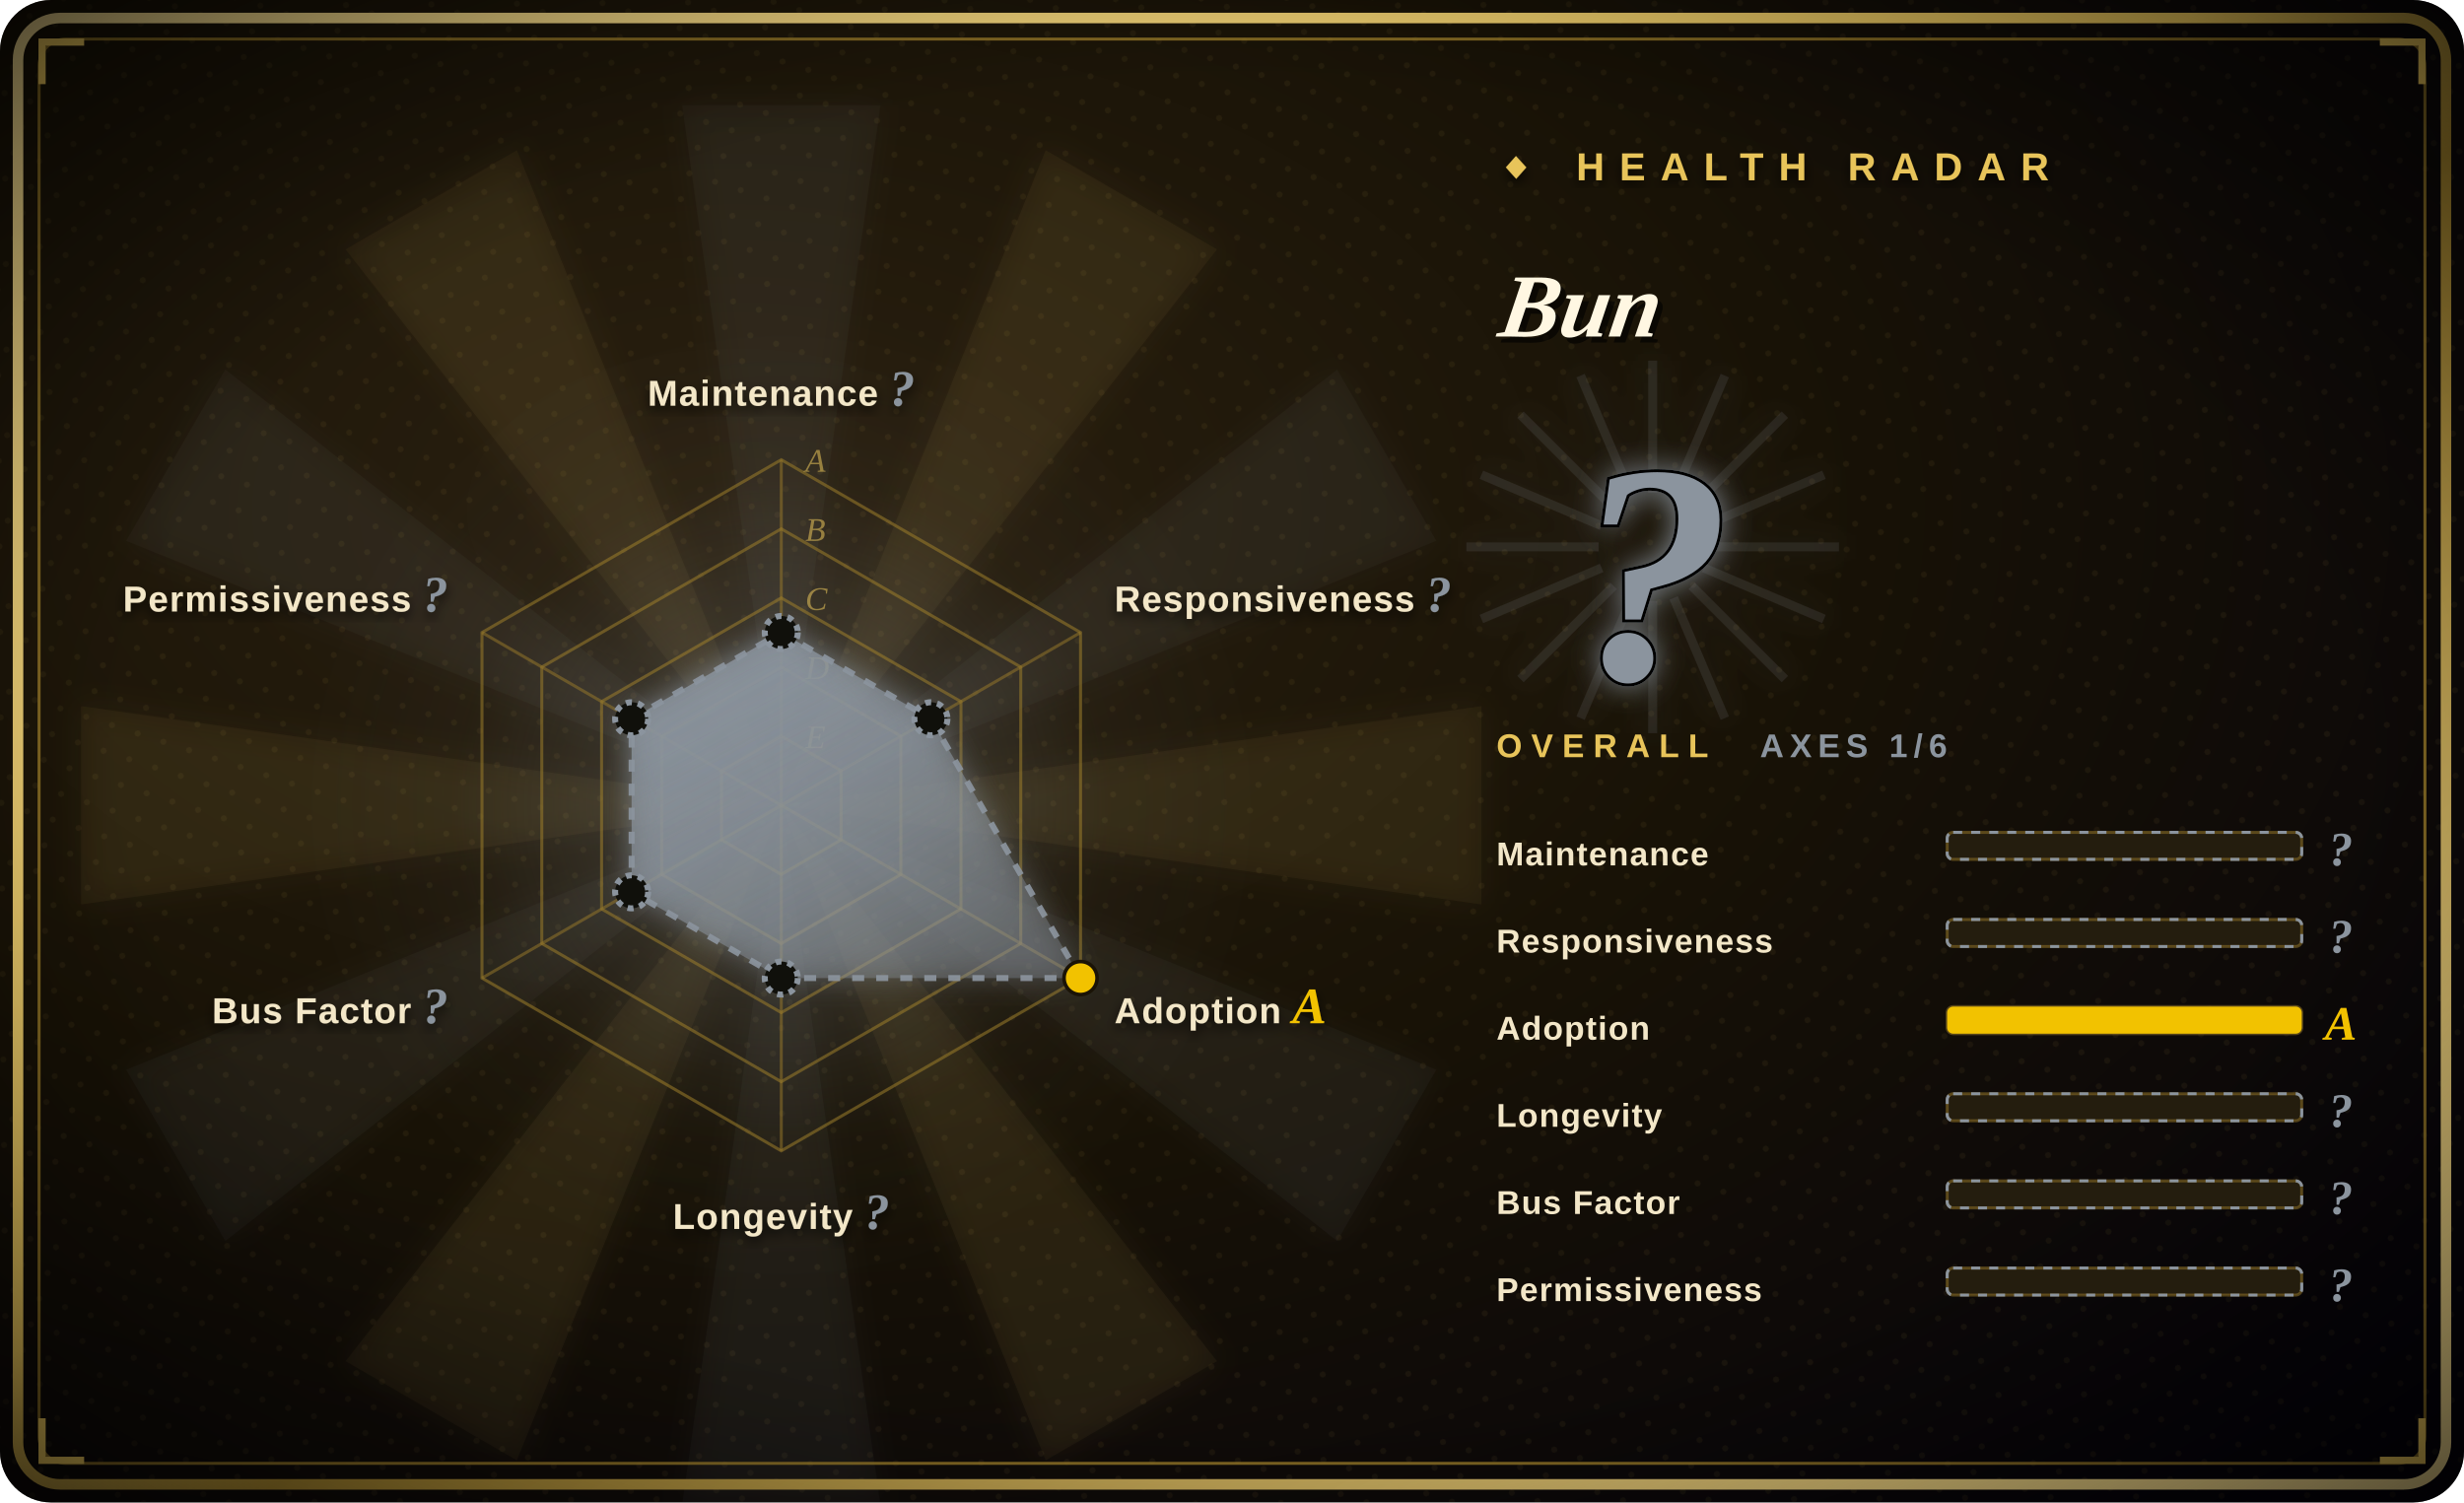
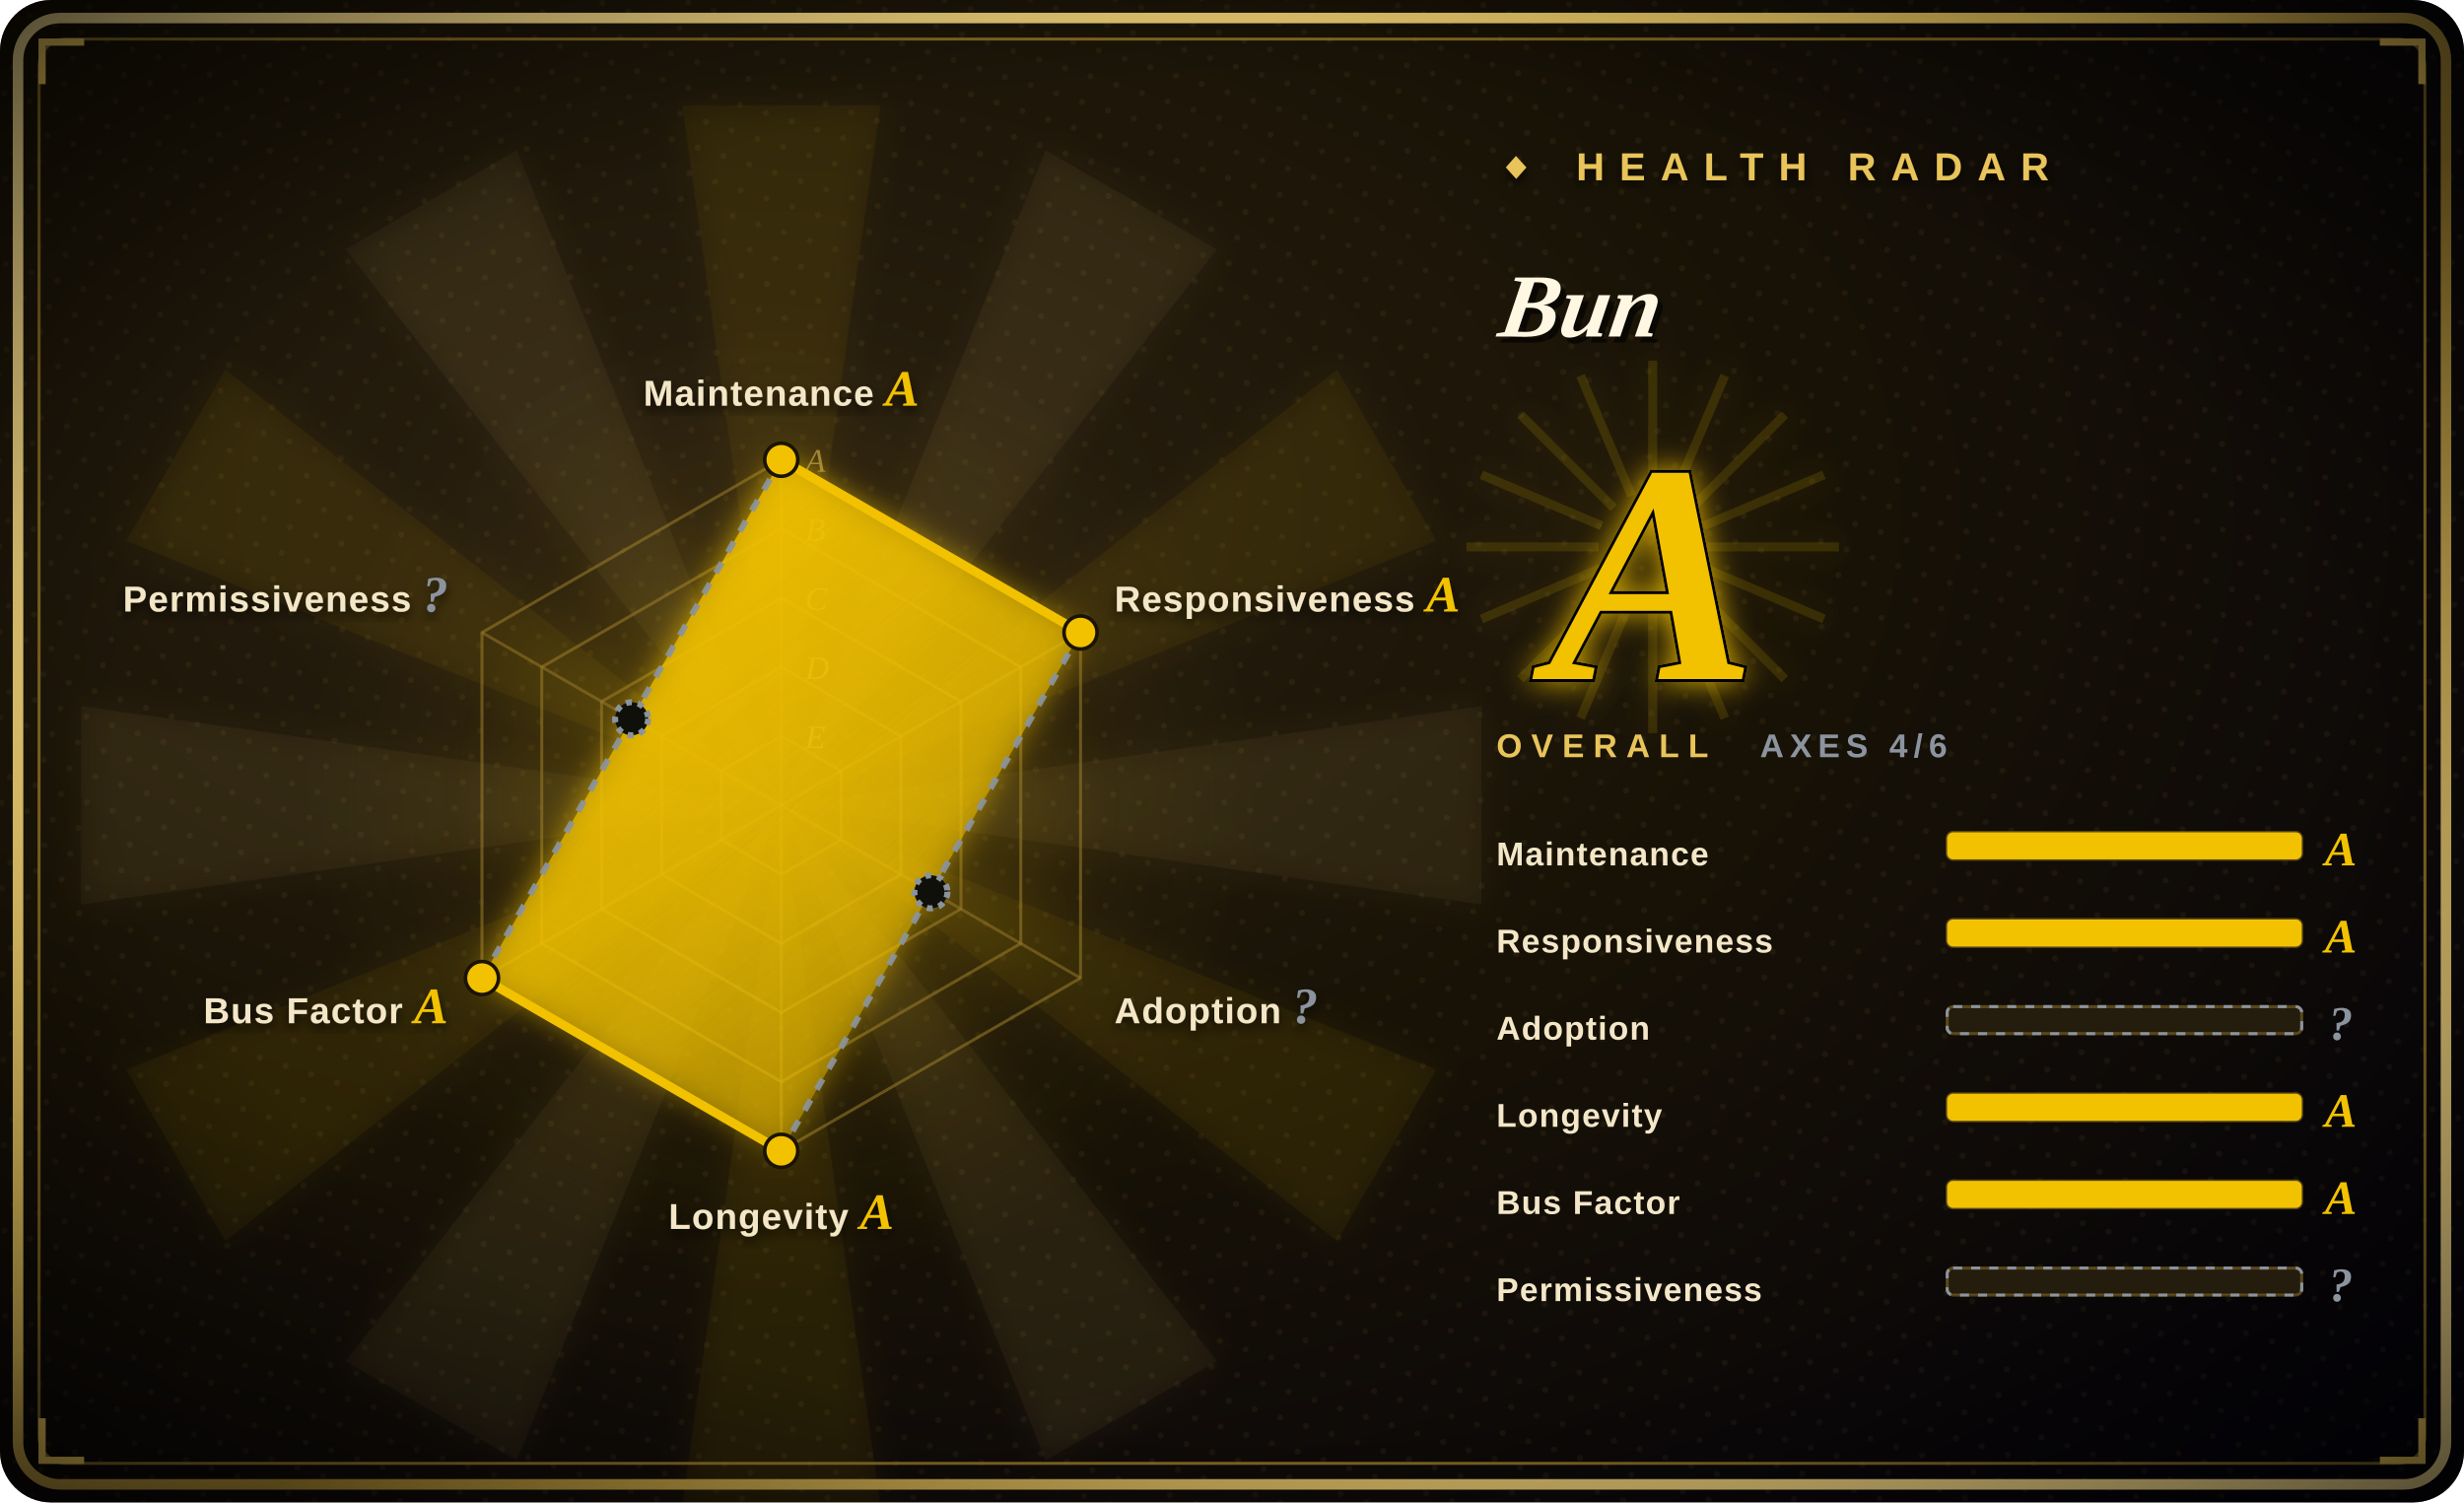
<svg xmlns="http://www.w3.org/2000/svg" width="820" height="500" viewBox="0 0 820 500">
  <defs>
    <radialGradient id="bg" cx="30%" cy="34%" r="90%">
      <stop offset="0%" stop-color="#2a2010" />
      <stop offset="48%" stop-color="#181206" />
      <stop offset="100%" stop-color="#05030a" />
    </radialGradient>
    <radialGradient id="vig" cx="50%" cy="50%" r="72%">
      <stop offset="62%" stop-color="#000000" stop-opacity="0" />
      <stop offset="100%" stop-color="#000000" stop-opacity="0.72" />
    </radialGradient>
    <linearGradient id="frame" x1="0" y1="0" x2="1" y2="1">
      <stop offset="0%" stop-color="#f6dd92" />
      <stop offset="45%" stop-color="#E8C45A" />
      <stop offset="55%" stop-color="#9c7d2a" />
      <stop offset="100%" stop-color="#f6dd92" />
    </linearGradient>
    <linearGradient id="poly" x1="0" y1="0" x2="0.7" y2="1">
-       <stop offset="0%" stop-color="#8B949E" stop-opacity="0.92" />
-       <stop offset="100%" stop-color="#8B949E" stop-opacity="0.34" />
+       <stop offset="0%" stop-color="#F2C200" stop-opacity="0.92" />
+       <stop offset="100%" stop-color="#F2C200" stop-opacity="0.34" />
    </linearGradient>
    <radialGradient id="halo" cx="50%" cy="50%" r="50%">
-       <stop offset="0%" stop-color="#8B949E" stop-opacity="0.34" />
-       <stop offset="68%" stop-color="#8B949E" stop-opacity="0.04" />
-       <stop offset="100%" stop-color="#8B949E" stop-opacity="0" />
+       <stop offset="0%" stop-color="#F2C200" stop-opacity="0.34" />
+       <stop offset="68%" stop-color="#F2C200" stop-opacity="0.04" />
+       <stop offset="100%" stop-color="#F2C200" stop-opacity="0" />
    </radialGradient>
    <filter id="glow" x="-60%" y="-60%" width="220%" height="220%">
      <feGaussianBlur stdDeviation="5" result="b" />
      <feMerge>
        <feMergeNode in="b" />
        <feMergeNode in="SourceGraphic" />
      </feMerge>
    </filter>
    <filter id="soft" x="-30%" y="-30%" width="160%" height="160%">
      <feDropShadow dx="0" dy="2" stdDeviation="2" flood-color="#000" flood-opacity="0.7" />
    </filter>
    <pattern id="halftone" width="9" height="9" patternUnits="userSpaceOnUse" patternTransform="rotate(18)">
      <circle cx="2" cy="2" r="1" fill="#E8C45A" fill-opacity="0.06" />
    </pattern>
  </defs>
  <rect width="820" height="500" rx="17" fill="url(#bg)" />
  <rect width="820" height="500" rx="17" fill="url(#halftone)" />
  <g opacity="0.5" filter="url(#glow)">
    <path d="M260,268 L493,235 L493,301 Z" fill="#E8C45A" fill-opacity="0.10" />
-     <path d="M260,268 L478,356 L445,413 Z" fill="#8B949E" fill-opacity="0.10" />
+     <path d="M260,268 L478,356 L445,413 Z" fill="#F2C200" fill-opacity="0.10" />
    <path d="M260,268 L405,453 L348,486 Z" fill="#E8C45A" fill-opacity="0.10" />
-     <path d="M260,268 L293,501 L227,501 Z" fill="#8B949E" fill-opacity="0.10" />
+     <path d="M260,268 L293,501 L227,501 Z" fill="#F2C200" fill-opacity="0.10" />
    <path d="M260,268 L172,486 L115,453 Z" fill="#E8C45A" fill-opacity="0.10" />
-     <path d="M260,268 L75,413 L42,356 Z" fill="#8B949E" fill-opacity="0.10" />
+     <path d="M260,268 L75,413 L42,356 Z" fill="#F2C200" fill-opacity="0.10" />
    <path d="M260,268 L27,301 L27,235 Z" fill="#E8C45A" fill-opacity="0.10" />
-     <path d="M260,268 L42,180 L75,123 Z" fill="#8B949E" fill-opacity="0.10" />
+     <path d="M260,268 L42,180 L75,123 Z" fill="#F2C200" fill-opacity="0.10" />
    <path d="M260,268 L115,83 L172,50 Z" fill="#E8C45A" fill-opacity="0.10" />
-     <path d="M260,268 L227,35 L293,35 Z" fill="#8B949E" fill-opacity="0.10" />
+     <path d="M260,268 L227,35 L293,35 Z" fill="#F2C200" fill-opacity="0.10" />
    <path d="M260,268 L348,50 L405,83 Z" fill="#E8C45A" fill-opacity="0.10" />
-     <path d="M260,268 L445,123 L478,180 Z" fill="#8B949E" fill-opacity="0.10" />
+     <path d="M260,268 L445,123 L478,180 Z" fill="#F2C200" fill-opacity="0.10" />
  </g>
  <circle cx="260" cy="268" r="161" fill="url(#halo)" />
  <rect x="6" y="6" width="808" height="488" rx="14" fill="none" stroke="url(#frame)" stroke-width="3.5" />
  <rect x="13" y="13" width="794" height="474" rx="9" fill="none" stroke="#9c7d2a" stroke-width="1" stroke-opacity="0.8" />
  <path d="M14,28 L14,14 L28,14" fill="none" stroke="#E8C45A" stroke-width="2.4" />
  <path d="M806,28 L806,14 L792,14" fill="none" stroke="#E8C45A" stroke-width="2.4" />
  <path d="M14,472 L14,486 L28,486" fill="none" stroke="#E8C45A" stroke-width="2.4" />
  <path d="M806,472 L806,486 L792,486" fill="none" stroke="#E8C45A" stroke-width="2.4" />
  <rect width="820" height="500" rx="17" fill="url(#vig)" />
  <polygon points="260.0,153.0 359.6,210.5 359.6,325.5 260.0,383.0 160.4,325.5 160.4,210.5" fill="none" stroke="#9c7d2a" stroke-opacity="0.55" stroke-width="1" />
  <polygon points="260.0,176.0 339.7,222.0 339.7,314.0 260.0,360.0 180.3,314.0 180.3,222.0" fill="none" stroke="#9c7d2a" stroke-opacity="0.55" stroke-width="1" />
  <polygon points="260.0,199.0 319.8,233.5 319.8,302.5 260.0,337.0 200.2,302.5 200.2,233.5" fill="none" stroke="#9c7d2a" stroke-opacity="0.55" stroke-width="1" />
  <polygon points="260.0,222.0 299.8,245.0 299.8,291.0 260.0,314.0 220.2,291.0 220.2,245.0" fill="none" stroke="#9c7d2a" stroke-opacity="0.55" stroke-width="1" />
  <polygon points="260.0,245.0 279.9,256.5 279.9,279.5 260.0,291.0 240.1,279.5 240.1,256.5" fill="none" stroke="#9c7d2a" stroke-opacity="0.55" stroke-width="1" />
  <line x1="260" y1="268" x2="260.0" y2="153.0" stroke="#9c7d2a" stroke-opacity="0.5" stroke-width="1" />
  <line x1="260" y1="268" x2="359.6" y2="210.5" stroke="#9c7d2a" stroke-opacity="0.5" stroke-width="1" />
  <line x1="260" y1="268" x2="359.6" y2="325.5" stroke="#9c7d2a" stroke-opacity="0.5" stroke-width="1" />
  <line x1="260" y1="268" x2="260.0" y2="383.0" stroke="#9c7d2a" stroke-opacity="0.5" stroke-width="1" />
  <line x1="260" y1="268" x2="160.4" y2="325.5" stroke="#9c7d2a" stroke-opacity="0.5" stroke-width="1" />
  <line x1="260" y1="268" x2="160.4" y2="210.5" stroke="#9c7d2a" stroke-opacity="0.5" stroke-width="1" />
  <text x="268" y="157.0" font-size="11" font-style="italic" fill="#E8C45A" fill-opacity="0.55" font-family="'Georgia','Times New Roman',serif">A</text>
  <text x="268" y="180.0" font-size="11" font-style="italic" fill="#E8C45A" fill-opacity="0.55" font-family="'Georgia','Times New Roman',serif">B</text>
  <text x="268" y="203.0" font-size="11" font-style="italic" fill="#E8C45A" fill-opacity="0.55" font-family="'Georgia','Times New Roman',serif">C</text>
  <text x="268" y="226.0" font-size="11" font-style="italic" fill="#E8C45A" fill-opacity="0.55" font-family="'Georgia','Times New Roman',serif">D</text>
  <text x="268" y="249.0" font-size="11" font-style="italic" fill="#E8C45A" fill-opacity="0.55" font-family="'Georgia','Times New Roman',serif">E</text>
-   <polygon points="260.0,210.5 309.8,239.2 359.6,325.5 260.0,325.5 210.2,296.8 210.2,239.2" fill="url(#poly)" filter="url(#glow)" />
-   <line x1="260.0" y1="210.5" x2="309.8" y2="239.2" stroke="#8B949E" stroke-width="2" stroke-dasharray="4 4" stroke-opacity="0.92" />
-   <line x1="309.8" y1="239.2" x2="359.6" y2="325.5" stroke="#8B949E" stroke-width="2" stroke-dasharray="4 4" stroke-opacity="0.92" />
-   <line x1="359.6" y1="325.5" x2="260.0" y2="325.5" stroke="#8B949E" stroke-width="2" stroke-dasharray="4 4" stroke-opacity="0.92" />
-   <line x1="260.0" y1="325.5" x2="210.2" y2="296.8" stroke="#8B949E" stroke-width="2" stroke-dasharray="4 4" stroke-opacity="0.92" />
-   <line x1="210.2" y1="296.8" x2="210.2" y2="239.2" stroke="#8B949E" stroke-width="2" stroke-dasharray="4 4" stroke-opacity="0.92" />
-   <line x1="210.2" y1="239.2" x2="260.0" y2="210.5" stroke="#8B949E" stroke-width="2" stroke-dasharray="4 4" stroke-opacity="0.92" />
-   <circle cx="260.0" cy="210.5" r="5.5" fill="#10100b" stroke="#8B949E" stroke-width="2" stroke-dasharray="2 2" />
-   <circle cx="309.8" cy="239.2" r="5.5" fill="#10100b" stroke="#8B949E" stroke-width="2" stroke-dasharray="2 2" />
-   <circle cx="359.6" cy="325.5" r="5.5" fill="#F2C200" stroke="#1a1306" stroke-width="1.2" />
-   <circle cx="260.0" cy="325.5" r="5.5" fill="#10100b" stroke="#8B949E" stroke-width="2" stroke-dasharray="2 2" />
-   <circle cx="210.2" cy="296.8" r="5.5" fill="#10100b" stroke="#8B949E" stroke-width="2" stroke-dasharray="2 2" />
+   <polygon points="260.0,153.0 359.6,210.5 309.8,296.8 260.0,383.0 160.4,325.5 210.2,239.2" fill="url(#poly)" filter="url(#glow)" />
+   <line x1="260.0" y1="153.0" x2="359.6" y2="210.5" stroke="#F2C200" stroke-width="3" />
+   <line x1="359.6" y1="210.5" x2="309.8" y2="296.8" stroke="#8B949E" stroke-width="2" stroke-dasharray="4 4" stroke-opacity="0.92" />
+   <line x1="309.8" y1="296.8" x2="260.0" y2="383.0" stroke="#8B949E" stroke-width="2" stroke-dasharray="4 4" stroke-opacity="0.92" />
+   <line x1="260.0" y1="383.0" x2="160.4" y2="325.5" stroke="#F2C200" stroke-width="3" />
+   <line x1="160.4" y1="325.5" x2="210.2" y2="239.2" stroke="#8B949E" stroke-width="2" stroke-dasharray="4 4" stroke-opacity="0.92" />
+   <line x1="210.2" y1="239.2" x2="260.0" y2="153.0" stroke="#8B949E" stroke-width="2" stroke-dasharray="4 4" stroke-opacity="0.92" />
+   <circle cx="260.0" cy="153.0" r="5.5" fill="#F2C200" stroke="#1a1306" stroke-width="1.2" />
+   <circle cx="359.6" cy="210.5" r="5.5" fill="#F2C200" stroke="#1a1306" stroke-width="1.2" />
+   <circle cx="309.8" cy="296.8" r="5.5" fill="#10100b" stroke="#8B949E" stroke-width="2" stroke-dasharray="2 2" />
+   <circle cx="260.0" cy="383.0" r="5.5" fill="#F2C200" stroke="#1a1306" stroke-width="1.2" />
+   <circle cx="160.4" cy="325.5" r="5.5" fill="#F2C200" stroke="#1a1306" stroke-width="1.2" />
  <circle cx="210.2" cy="239.2" r="5.5" fill="#10100b" stroke="#8B949E" stroke-width="2" stroke-dasharray="2 2" />
-   <text x="260.0" y="135.0" font-size="12" font-weight="900" fill="#f3e7c8" text-anchor="middle" font-family="'Arial Black','Helvetica Neue',Arial,sans-serif" letter-spacing="0.4" filter="url(#soft)">Maintenance <tspan fill="#8B949E" font-family="'Georgia','Times New Roman',serif" font-style="italic" font-size="17">?</tspan>
+   <text x="260.0" y="135.0" font-size="12" font-weight="900" fill="#f3e7c8" text-anchor="middle" font-family="'Arial Black','Helvetica Neue',Arial,sans-serif" letter-spacing="0.4" filter="url(#soft)">Maintenance <tspan fill="#F2C200" font-family="'Georgia','Times New Roman',serif" font-style="italic" font-size="17">A</tspan>
  </text>
-   <text x="370.9" y="203.5" font-size="12" font-weight="900" fill="#f3e7c8" text-anchor="start" font-family="'Arial Black','Helvetica Neue',Arial,sans-serif" letter-spacing="0.4" filter="url(#soft)">Responsiveness <tspan fill="#8B949E" font-family="'Georgia','Times New Roman',serif" font-style="italic" font-size="17">?</tspan>
+   <text x="370.9" y="203.5" font-size="12" font-weight="900" fill="#f3e7c8" text-anchor="start" font-family="'Arial Black','Helvetica Neue',Arial,sans-serif" letter-spacing="0.4" filter="url(#soft)">Responsiveness <tspan fill="#F2C200" font-family="'Georgia','Times New Roman',serif" font-style="italic" font-size="17">A</tspan>
  </text>
-   <text x="370.9" y="340.5" font-size="12" font-weight="900" fill="#f3e7c8" text-anchor="start" font-family="'Arial Black','Helvetica Neue',Arial,sans-serif" letter-spacing="0.4" filter="url(#soft)">Adoption <tspan fill="#F2C200" font-family="'Georgia','Times New Roman',serif" font-style="italic" font-size="17">A</tspan>
+   <text x="370.9" y="340.5" font-size="12" font-weight="900" fill="#f3e7c8" text-anchor="start" font-family="'Arial Black','Helvetica Neue',Arial,sans-serif" letter-spacing="0.4" filter="url(#soft)">Adoption <tspan fill="#8B949E" font-family="'Georgia','Times New Roman',serif" font-style="italic" font-size="17">?</tspan>
  </text>
-   <text x="260.0" y="409.0" font-size="12" font-weight="900" fill="#f3e7c8" text-anchor="middle" font-family="'Arial Black','Helvetica Neue',Arial,sans-serif" letter-spacing="0.4" filter="url(#soft)">Longevity <tspan fill="#8B949E" font-family="'Georgia','Times New Roman',serif" font-style="italic" font-size="17">?</tspan>
+   <text x="260.0" y="409.0" font-size="12" font-weight="900" fill="#f3e7c8" text-anchor="middle" font-family="'Arial Black','Helvetica Neue',Arial,sans-serif" letter-spacing="0.4" filter="url(#soft)">Longevity <tspan fill="#F2C200" font-family="'Georgia','Times New Roman',serif" font-style="italic" font-size="17">A</tspan>
  </text>
-   <text x="149.1" y="340.5" font-size="12" font-weight="900" fill="#f3e7c8" text-anchor="end" font-family="'Arial Black','Helvetica Neue',Arial,sans-serif" letter-spacing="0.4" filter="url(#soft)">Bus Factor <tspan fill="#8B949E" font-family="'Georgia','Times New Roman',serif" font-style="italic" font-size="17">?</tspan>
+   <text x="149.1" y="340.5" font-size="12" font-weight="900" fill="#f3e7c8" text-anchor="end" font-family="'Arial Black','Helvetica Neue',Arial,sans-serif" letter-spacing="0.4" filter="url(#soft)">Bus Factor <tspan fill="#F2C200" font-family="'Georgia','Times New Roman',serif" font-style="italic" font-size="17">A</tspan>
  </text>
  <text x="149.1" y="203.5" font-size="12" font-weight="900" fill="#f3e7c8" text-anchor="end" font-family="'Arial Black','Helvetica Neue',Arial,sans-serif" letter-spacing="0.4" filter="url(#soft)">Permissiveness <tspan fill="#8B949E" font-family="'Georgia','Times New Roman',serif" font-style="italic" font-size="17">?</tspan>
  </text>
  <text x="498" y="60" font-size="13" letter-spacing="5" fill="#E8C45A" font-weight="900" font-family="'Arial Black','Helvetica Neue',Arial,sans-serif" filter="url(#soft)">◆ HEALTH RADAR</text>
  <g transform="translate(498,112) skewX(-9)">
    <text x="2" y="2" font-size="30" font-weight="900" font-style="italic" fill="#000" fill-opacity="0.6" font-family="'Georgia','Times New Roman',serif">Bun</text>
    <text x="0" y="0" font-size="30" font-weight="900" font-style="italic" fill="#fff7e2" font-family="'Georgia','Times New Roman',serif">Bun</text>
  </g>
  <line x1="498" y1="124" x2="648" y2="124" stroke="url(#frame)" stroke-width="2" />
  <g opacity="0.85" filter="url(#glow)">
-     <line x1="568" y1="182" x2="612" y2="182" stroke="#8B949E" stroke-opacity="0.16" stroke-width="3" />
-     <line x1="567" y1="189" x2="607" y2="206" stroke="#8B949E" stroke-opacity="0.16" stroke-width="3" />
-     <line x1="563" y1="195" x2="594" y2="226" stroke="#8B949E" stroke-opacity="0.16" stroke-width="3" />
-     <line x1="557" y1="199" x2="574" y2="239" stroke="#8B949E" stroke-opacity="0.16" stroke-width="3" />
-     <line x1="550" y1="200" x2="550" y2="244" stroke="#8B949E" stroke-opacity="0.16" stroke-width="3" />
-     <line x1="543" y1="199" x2="526" y2="239" stroke="#8B949E" stroke-opacity="0.16" stroke-width="3" />
-     <line x1="537" y1="195" x2="506" y2="226" stroke="#8B949E" stroke-opacity="0.16" stroke-width="3" />
-     <line x1="533" y1="189" x2="493" y2="206" stroke="#8B949E" stroke-opacity="0.16" stroke-width="3" />
-     <line x1="532" y1="182" x2="488" y2="182" stroke="#8B949E" stroke-opacity="0.16" stroke-width="3" />
-     <line x1="533" y1="175" x2="493" y2="158" stroke="#8B949E" stroke-opacity="0.16" stroke-width="3" />
-     <line x1="537" y1="169" x2="506" y2="138" stroke="#8B949E" stroke-opacity="0.16" stroke-width="3" />
-     <line x1="543" y1="165" x2="526" y2="125" stroke="#8B949E" stroke-opacity="0.16" stroke-width="3" />
-     <line x1="550" y1="164" x2="550" y2="120" stroke="#8B949E" stroke-opacity="0.16" stroke-width="3" />
-     <line x1="557" y1="165" x2="574" y2="125" stroke="#8B949E" stroke-opacity="0.16" stroke-width="3" />
-     <line x1="563" y1="169" x2="594" y2="138" stroke="#8B949E" stroke-opacity="0.16" stroke-width="3" />
-     <line x1="567" y1="175" x2="607" y2="158" stroke="#8B949E" stroke-opacity="0.16" stroke-width="3" />
+     <line x1="568" y1="182" x2="612" y2="182" stroke="#F2C200" stroke-opacity="0.16" stroke-width="3" />
+     <line x1="567" y1="189" x2="607" y2="206" stroke="#F2C200" stroke-opacity="0.16" stroke-width="3" />
+     <line x1="563" y1="195" x2="594" y2="226" stroke="#F2C200" stroke-opacity="0.16" stroke-width="3" />
+     <line x1="557" y1="199" x2="574" y2="239" stroke="#F2C200" stroke-opacity="0.16" stroke-width="3" />
+     <line x1="550" y1="200" x2="550" y2="244" stroke="#F2C200" stroke-opacity="0.16" stroke-width="3" />
+     <line x1="543" y1="199" x2="526" y2="239" stroke="#F2C200" stroke-opacity="0.16" stroke-width="3" />
+     <line x1="537" y1="195" x2="506" y2="226" stroke="#F2C200" stroke-opacity="0.16" stroke-width="3" />
+     <line x1="533" y1="189" x2="493" y2="206" stroke="#F2C200" stroke-opacity="0.16" stroke-width="3" />
+     <line x1="532" y1="182" x2="488" y2="182" stroke="#F2C200" stroke-opacity="0.16" stroke-width="3" />
+     <line x1="533" y1="175" x2="493" y2="158" stroke="#F2C200" stroke-opacity="0.16" stroke-width="3" />
+     <line x1="537" y1="169" x2="506" y2="138" stroke="#F2C200" stroke-opacity="0.16" stroke-width="3" />
+     <line x1="543" y1="165" x2="526" y2="125" stroke="#F2C200" stroke-opacity="0.16" stroke-width="3" />
+     <line x1="550" y1="164" x2="550" y2="120" stroke="#F2C200" stroke-opacity="0.16" stroke-width="3" />
+     <line x1="557" y1="165" x2="574" y2="125" stroke="#F2C200" stroke-opacity="0.16" stroke-width="3" />
+     <line x1="563" y1="169" x2="594" y2="138" stroke="#F2C200" stroke-opacity="0.16" stroke-width="3" />
+     <line x1="567" y1="175" x2="607" y2="158" stroke="#F2C200" stroke-opacity="0.16" stroke-width="3" />
  </g>
-   <text x="550" y="226" font-size="104" font-weight="900" font-style="italic" text-anchor="middle" fill="#8B949E" stroke="#000" stroke-width="2" paint-order="stroke" font-family="'Georgia','Times New Roman',serif" filter="url(#glow)">?</text>
+   <text x="550" y="226" font-size="104" font-weight="900" font-style="italic" text-anchor="middle" fill="#F2C200" stroke="#000" stroke-width="2" paint-order="stroke" font-family="'Georgia','Times New Roman',serif" filter="url(#glow)">A</text>
  <text x="498" y="252" font-size="11" letter-spacing="3" fill="#E8C45A" font-family="'Arial Black','Helvetica Neue',Arial,sans-serif" font-weight="900">OVERALL</text>
-   <text x="648" y="252" font-size="11" letter-spacing="2" fill="#8B949E" font-family="'Arial Black','Helvetica Neue',Arial,sans-serif" font-weight="900" text-anchor="end">AXES 1/6</text>
+   <text x="648" y="252" font-size="11" letter-spacing="2" fill="#8B949E" font-family="'Arial Black','Helvetica Neue',Arial,sans-serif" font-weight="900" text-anchor="end">AXES 4/6</text>
  <text x="498" y="288" font-size="11" font-weight="900" fill="#f3e7c8" font-family="'Arial Black','Helvetica Neue',Arial,sans-serif" letter-spacing="0.4">Maintenance</text>
  <rect x="648" y="277" width="118" height="9" rx="2" fill="#241d0e" stroke="#9c7d2a" stroke-opacity="0.5" />
-   <rect x="648" y="277" width="118" height="9" rx="2" fill="none" stroke="#8B949E" stroke-dasharray="3 3" />
-   <text x="779" y="288" font-size="16" font-weight="900" font-style="italic" fill="#8B949E" font-family="'Georgia','Times New Roman',serif" text-anchor="middle">?</text>
+   <rect x="648" y="277" width="118" height="9" rx="2" fill="#F2C200" />
+   <text x="779" y="288" font-size="16" font-weight="900" font-style="italic" fill="#F2C200" font-family="'Georgia','Times New Roman',serif" text-anchor="middle">A</text>
  <text x="498" y="317" font-size="11" font-weight="900" fill="#f3e7c8" font-family="'Arial Black','Helvetica Neue',Arial,sans-serif" letter-spacing="0.4">Responsiveness</text>
  <rect x="648" y="306" width="118" height="9" rx="2" fill="#241d0e" stroke="#9c7d2a" stroke-opacity="0.5" />
-   <rect x="648" y="306" width="118" height="9" rx="2" fill="none" stroke="#8B949E" stroke-dasharray="3 3" />
-   <text x="779" y="317" font-size="16" font-weight="900" font-style="italic" fill="#8B949E" font-family="'Georgia','Times New Roman',serif" text-anchor="middle">?</text>
+   <rect x="648" y="306" width="118" height="9" rx="2" fill="#F2C200" />
+   <text x="779" y="317" font-size="16" font-weight="900" font-style="italic" fill="#F2C200" font-family="'Georgia','Times New Roman',serif" text-anchor="middle">A</text>
  <text x="498" y="346" font-size="11" font-weight="900" fill="#f3e7c8" font-family="'Arial Black','Helvetica Neue',Arial,sans-serif" letter-spacing="0.4">Adoption</text>
  <rect x="648" y="335" width="118" height="9" rx="2" fill="#241d0e" stroke="#9c7d2a" stroke-opacity="0.5" />
-   <rect x="648" y="335" width="118" height="9" rx="2" fill="#F2C200" />
-   <text x="779" y="346" font-size="16" font-weight="900" font-style="italic" fill="#F2C200" font-family="'Georgia','Times New Roman',serif" text-anchor="middle">A</text>
+   <rect x="648" y="335" width="118" height="9" rx="2" fill="none" stroke="#8B949E" stroke-dasharray="3 3" />
+   <text x="779" y="346" font-size="16" font-weight="900" font-style="italic" fill="#8B949E" font-family="'Georgia','Times New Roman',serif" text-anchor="middle">?</text>
  <text x="498" y="375" font-size="11" font-weight="900" fill="#f3e7c8" font-family="'Arial Black','Helvetica Neue',Arial,sans-serif" letter-spacing="0.4">Longevity</text>
  <rect x="648" y="364" width="118" height="9" rx="2" fill="#241d0e" stroke="#9c7d2a" stroke-opacity="0.5" />
-   <rect x="648" y="364" width="118" height="9" rx="2" fill="none" stroke="#8B949E" stroke-dasharray="3 3" />
-   <text x="779" y="375" font-size="16" font-weight="900" font-style="italic" fill="#8B949E" font-family="'Georgia','Times New Roman',serif" text-anchor="middle">?</text>
+   <rect x="648" y="364" width="118" height="9" rx="2" fill="#F2C200" />
+   <text x="779" y="375" font-size="16" font-weight="900" font-style="italic" fill="#F2C200" font-family="'Georgia','Times New Roman',serif" text-anchor="middle">A</text>
  <text x="498" y="404" font-size="11" font-weight="900" fill="#f3e7c8" font-family="'Arial Black','Helvetica Neue',Arial,sans-serif" letter-spacing="0.4">Bus Factor</text>
  <rect x="648" y="393" width="118" height="9" rx="2" fill="#241d0e" stroke="#9c7d2a" stroke-opacity="0.5" />
-   <rect x="648" y="393" width="118" height="9" rx="2" fill="none" stroke="#8B949E" stroke-dasharray="3 3" />
-   <text x="779" y="404" font-size="16" font-weight="900" font-style="italic" fill="#8B949E" font-family="'Georgia','Times New Roman',serif" text-anchor="middle">?</text>
+   <rect x="648" y="393" width="118" height="9" rx="2" fill="#F2C200" />
+   <text x="779" y="404" font-size="16" font-weight="900" font-style="italic" fill="#F2C200" font-family="'Georgia','Times New Roman',serif" text-anchor="middle">A</text>
  <text x="498" y="433" font-size="11" font-weight="900" fill="#f3e7c8" font-family="'Arial Black','Helvetica Neue',Arial,sans-serif" letter-spacing="0.4">Permissiveness</text>
  <rect x="648" y="422" width="118" height="9" rx="2" fill="#241d0e" stroke="#9c7d2a" stroke-opacity="0.5" />
  <rect x="648" y="422" width="118" height="9" rx="2" fill="none" stroke="#8B949E" stroke-dasharray="3 3" />
  <text x="779" y="433" font-size="16" font-weight="900" font-style="italic" fill="#8B949E" font-family="'Georgia','Times New Roman',serif" text-anchor="middle">?</text>
</svg>
